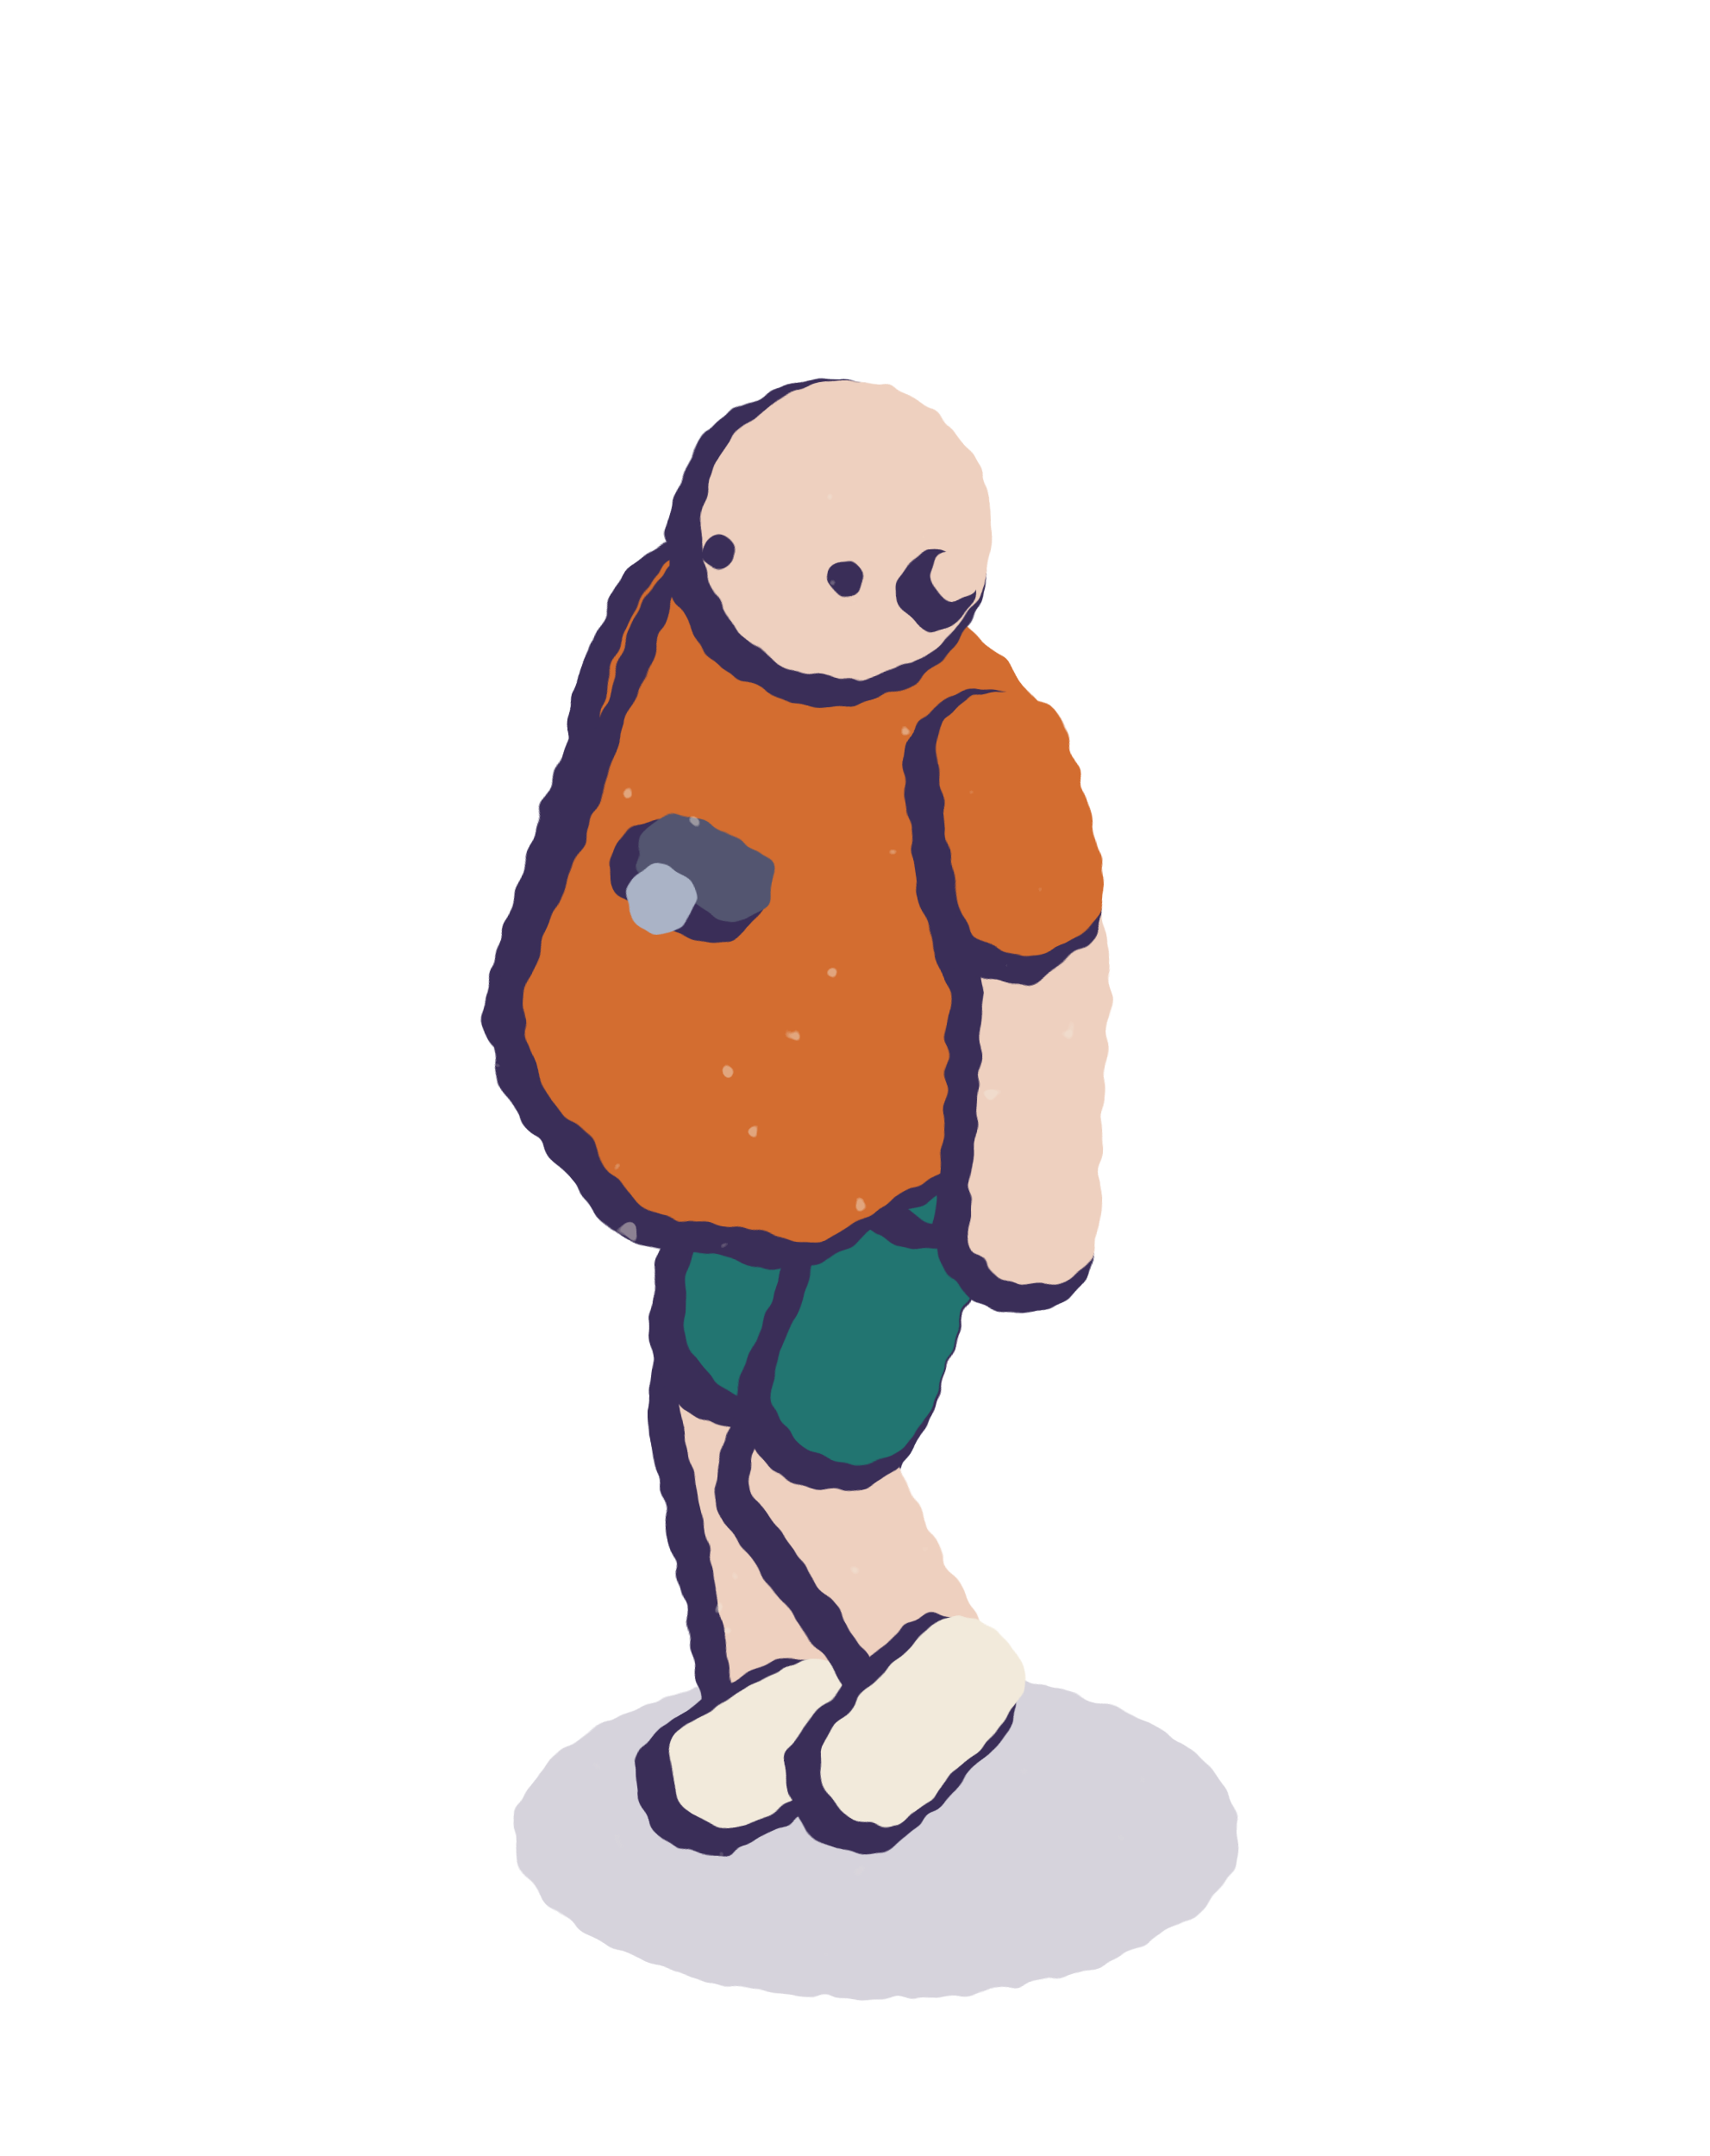
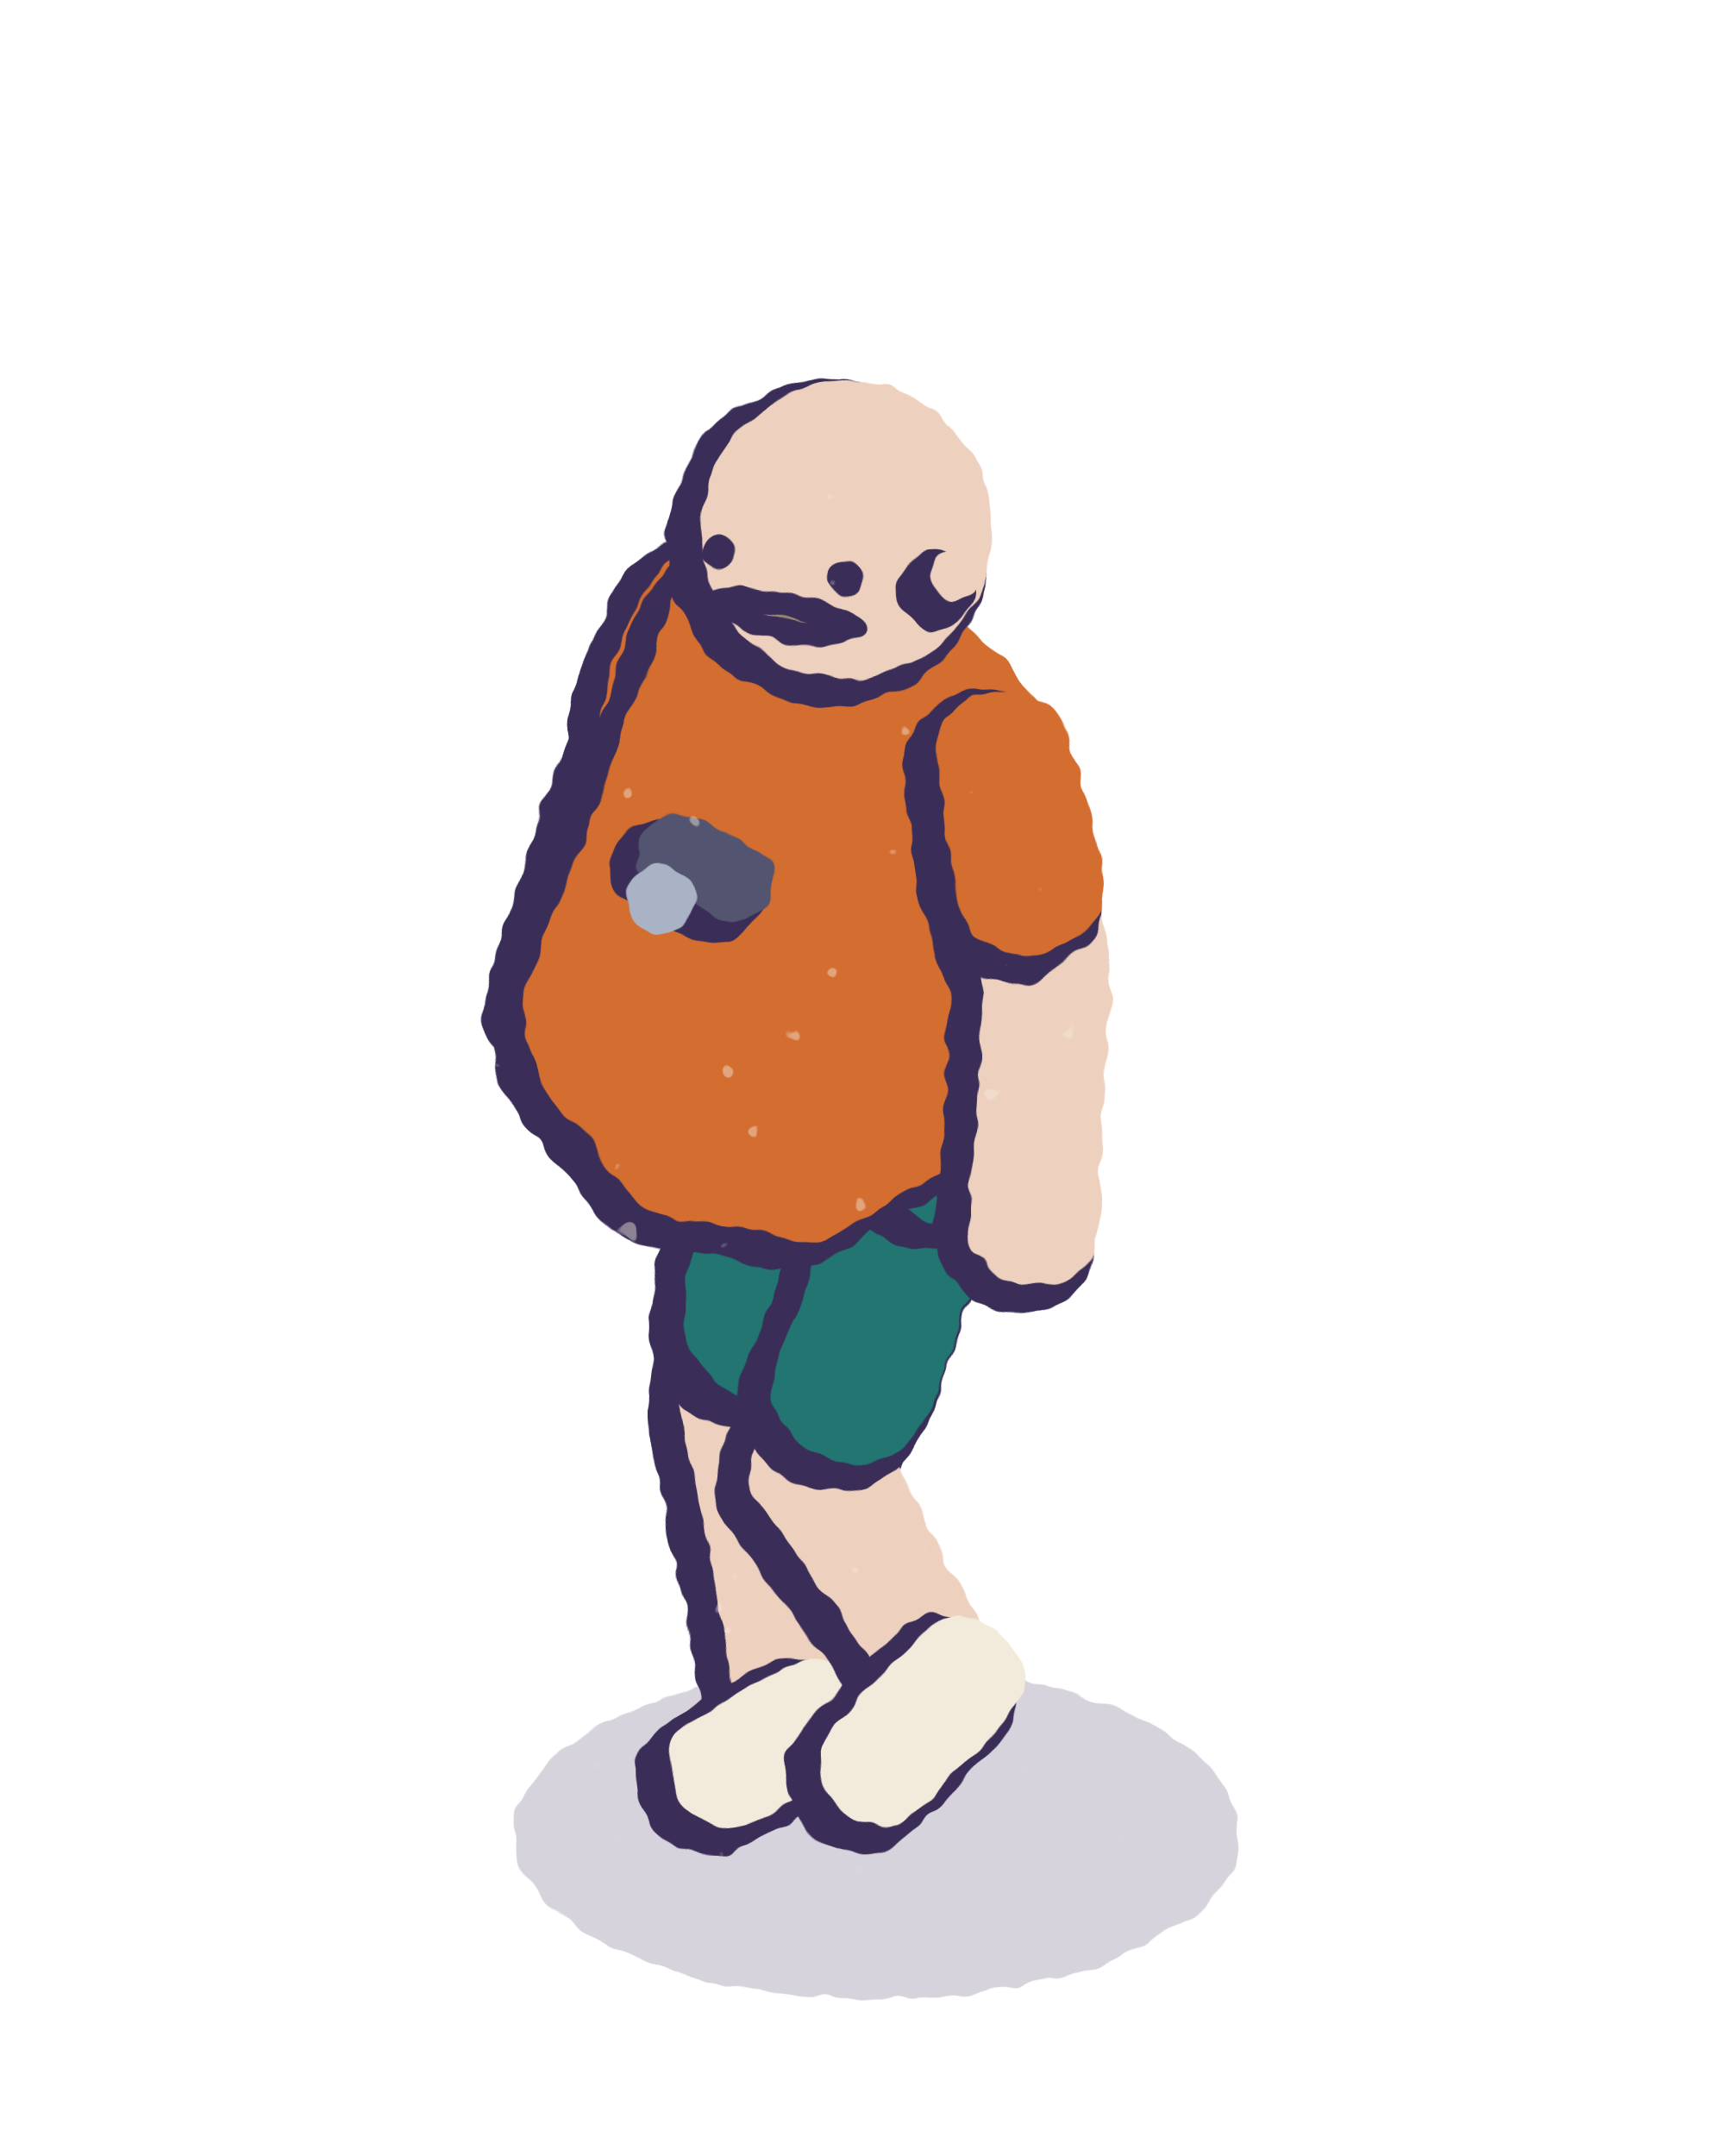
<svg xmlns="http://www.w3.org/2000/svg" width="46" height="58" viewBox="0 0 46 58" data-anchor-x="23" data-anchor-y="49" data-walk-cycle-length="28.91" data-description="Round bald man with a walrus moustache, loud orange shirt and shorts">
  <defs>
    <filter id="texture" x="-4%" y="-4%" width="108%" height="108%" color-interpolation-filters="sRGB">
      <feTurbulence type="fractalNoise" baseFrequency="1.1" numOctaves="2" seed="11" result="grain" />
      <feDisplacementMap in="SourceGraphic" in2="grain" scale="0.35" xChannelSelector="R" yChannelSelector="G" result="rough" />
      <feColorMatrix in="grain" type="matrix" values="0 0 0 0 0.949  0 0 0 0 0.918  0 0 0 0 0.859  0 0 0 -30 6.0" result="specks" />
      <feComponentTransfer in="specks" result="faintSpecks">
        <feFuncA type="linear" slope="0.45" />
      </feComponentTransfer>
      <feComposite in="faintSpecks" in2="rough" operator="in" result="specksOnInk" />
      <feMerge>
        <feMergeNode in="rough" />
        <feMergeNode in="specksOnInk" />
      </feMerge>
    </filter>
  </defs>
  <g filter="url(#texture)">
    <g transform="translate(23 49)">
      <ellipse cx="0.6" cy="0.3" rx="9.76" ry="4.49" fill="#3a2e58" fill-opacity="0.208" />
      <path d="M-7.81 -27.58C-7.73 -28.2 -7.23 -29.34 -6.94 -30.23C-6.65 -31.11 -6.35 -32.27 -6.08 -32.87C-5.8 -33.47 -5.62 -33.62 -5.29 -33.81C-4.96 -34 -4.46 -34.08 -4.08 -34.01C-3.7 -33.95 -3.27 -33.69 -3.02 -33.39C-2.77 -33.09 -2.51 -32.86 -2.6 -32.23C-2.69 -31.6 -3.24 -30.47 -3.56 -29.59C-3.87 -28.71 -4.23 -27.55 -4.51 -26.97C-4.79 -26.39 -4.94 -26.26 -5.26 -26.08C-5.58 -25.9 -6.05 -25.82 -6.41 -25.89C-6.77 -25.95 -7.19 -26.19 -7.42 -26.48C-7.66 -26.76 -7.89 -26.95 -7.81 -27.58Z" fill="#3a2e58" stroke="#3a2e58" stroke-width="0.825" stroke-linejoin="round" />
      <path d="M-9.62 -21.89C-9.53 -22.59 -8.99 -23.97 -8.67 -25.01C-8.36 -26.05 -8 -27.47 -7.72 -28.14C-7.43 -28.81 -7.28 -28.85 -6.97 -29.03C-6.65 -29.22 -6.18 -29.3 -5.82 -29.24C-5.46 -29.18 -5.04 -28.94 -4.81 -28.67C-4.57 -28.39 -4.32 -28.28 -4.4 -27.58C-4.49 -26.88 -5.01 -25.5 -5.32 -24.46C-5.63 -23.42 -5.96 -22 -6.24 -21.33C-6.52 -20.65 -6.68 -20.6 -7 -20.41C-7.33 -20.23 -7.81 -20.14 -8.17 -20.2C-8.54 -20.27 -8.96 -20.52 -9.2 -20.8C-9.44 -21.08 -9.7 -21.18 -9.62 -21.89Z" fill="#3a2e58" stroke="#3a2e58" stroke-width="0.825" stroke-linejoin="round" />
      <path d="M-7.81 -27.58C-7.73 -28.2 -7.23 -29.34 -6.94 -30.23C-6.65 -31.11 -6.35 -32.27 -6.08 -32.87C-5.8 -33.47 -5.62 -33.62 -5.29 -33.81C-4.96 -34 -4.46 -34.08 -4.08 -34.01C-3.7 -33.95 -3.27 -33.69 -3.02 -33.39C-2.77 -33.09 -2.51 -32.86 -2.6 -32.23C-2.69 -31.6 -3.24 -30.47 -3.56 -29.59C-3.87 -28.71 -4.23 -27.55 -4.51 -26.97C-4.79 -26.39 -4.94 -26.26 -5.26 -26.08C-5.58 -25.9 -6.05 -25.82 -6.41 -25.89C-6.77 -25.95 -7.19 -26.19 -7.42 -26.48C-7.66 -26.76 -7.89 -26.95 -7.81 -27.58Z" fill="#eed0bf" transform="translate(0.5 -0.35)" />
      <path d="M-9.62 -21.89C-9.53 -22.59 -8.99 -23.97 -8.67 -25.01C-8.36 -26.05 -8 -27.47 -7.72 -28.14C-7.43 -28.81 -7.28 -28.85 -6.97 -29.03C-6.65 -29.22 -6.18 -29.3 -5.82 -29.24C-5.46 -29.18 -5.04 -28.94 -4.81 -28.67C-4.57 -28.39 -4.32 -28.28 -4.4 -27.58C-4.49 -26.88 -5.01 -25.5 -5.32 -24.46C-5.63 -23.42 -5.96 -22 -6.24 -21.33C-6.52 -20.65 -6.68 -20.6 -7 -20.41C-7.33 -20.23 -7.81 -20.14 -8.17 -20.2C-8.54 -20.27 -8.96 -20.52 -9.2 -20.8C-9.44 -21.08 -9.7 -21.18 -9.62 -21.89Z" fill="#eed0bf" transform="translate(0.5 -0.35)" />
      <path d="M-7.34 -29.67C-7.21 -30.41 -6.44 -32.16 -6.1 -32.85C-5.76 -33.54 -5.64 -33.6 -5.3 -33.79C-4.97 -33.98 -4.47 -34.07 -4.09 -34C-3.71 -33.94 -3.27 -33.69 -3.02 -33.39C-2.77 -33.1 -2.52 -32.97 -2.6 -32.24C-2.68 -31.5 -3.18 -29.7 -3.47 -28.99C-3.76 -28.27 -3.98 -28.16 -4.35 -27.95C-4.72 -27.73 -5.27 -27.63 -5.69 -27.71C-6.11 -27.78 -6.6 -28.06 -6.87 -28.38C-7.14 -28.71 -7.47 -28.92 -7.34 -29.67Z" fill="#3a2e58" stroke="#3a2e58" stroke-width="0.825" stroke-linejoin="round" />
      <path d="M-7.34 -29.67C-7.21 -30.41 -6.44 -32.16 -6.1 -32.85C-5.76 -33.54 -5.64 -33.6 -5.3 -33.79C-4.97 -33.98 -4.47 -34.07 -4.09 -34C-3.71 -33.94 -3.27 -33.69 -3.02 -33.39C-2.77 -33.1 -2.52 -32.97 -2.6 -32.24C-2.68 -31.5 -3.18 -29.7 -3.47 -28.99C-3.76 -28.27 -3.98 -28.16 -4.35 -27.95C-4.72 -27.73 -5.27 -27.63 -5.69 -27.71C-6.11 -27.78 -6.6 -28.06 -6.87 -28.38C-7.14 -28.71 -7.47 -28.92 -7.34 -29.67Z" fill="#d36d30" transform="translate(0.5 -0.35)" />
      <path d="M-5.14 -10.84C-5.16 -11.62 -4.91 -13.11 -4.79 -14.25C-4.67 -15.38 -4.55 -16.52 -4.43 -17.65C-4.31 -18.79 -4.29 -20.3 -4.07 -21.06C-3.86 -21.82 -3.52 -21.96 -3.12 -22.2C-2.72 -22.43 -2.11 -22.53 -1.66 -22.45C-1.2 -22.37 -0.67 -22.06 -0.37 -21.71C-0.07 -21.35 0.15 -21.11 0.14 -20.31C0.14 -19.51 -0.22 -18.05 -0.4 -16.92C-0.58 -15.79 -0.76 -14.66 -0.94 -13.54C-1.12 -12.41 -1.25 -10.89 -1.48 -10.16C-1.7 -9.43 -1.95 -9.37 -2.3 -9.17C-2.65 -8.97 -3.17 -8.88 -3.57 -8.95C-3.97 -9.02 -4.42 -9.28 -4.69 -9.59C-4.95 -9.91 -5.13 -10.07 -5.14 -10.84Z" fill="#3a2e58" stroke="#3a2e58" stroke-width="0.825" stroke-linejoin="round" />
      <path d="M-5.13 -10.81C-5.15 -11.5 -4.95 -11.71 -4.69 -12.02C-4.43 -12.33 -3.97 -12.6 -3.57 -12.67C-3.18 -12.74 -2.65 -12.65 -2.3 -12.44C-1.95 -12.24 -1.66 -12.11 -1.47 -11.46C-1.27 -10.8 -1.24 -9.48 -1.13 -8.5C-1.02 -7.51 -0.9 -6.52 -0.79 -5.53C-0.68 -4.55 -0.46 -3.23 -0.46 -2.56C-0.47 -1.9 -0.62 -1.82 -0.83 -1.57C-1.05 -1.31 -1.43 -1.09 -1.76 -1.03C-2.08 -0.98 -2.52 -1.05 -2.8 -1.22C-3.09 -1.38 -3.28 -1.41 -3.49 -2.03C-3.7 -2.65 -3.86 -3.98 -4.05 -4.96C-4.23 -5.93 -4.42 -6.91 -4.6 -7.89C-4.78 -8.86 -5.12 -10.12 -5.13 -10.81Z" fill="#3a2e58" stroke="#3a2e58" stroke-width="0.825" stroke-linejoin="round" />
      <path d="M-5.14 -10.84C-5.16 -11.62 -4.91 -13.11 -4.79 -14.25C-4.67 -15.38 -4.55 -16.52 -4.43 -17.65C-4.31 -18.79 -4.29 -20.3 -4.07 -21.06C-3.86 -21.82 -3.52 -21.96 -3.12 -22.2C-2.72 -22.43 -2.11 -22.53 -1.66 -22.45C-1.2 -22.37 -0.67 -22.06 -0.37 -21.71C-0.07 -21.35 0.15 -21.11 0.14 -20.31C0.14 -19.51 -0.22 -18.05 -0.4 -16.92C-0.58 -15.79 -0.76 -14.66 -0.94 -13.54C-1.12 -12.41 -1.25 -10.89 -1.48 -10.16C-1.7 -9.43 -1.95 -9.37 -2.3 -9.17C-2.65 -8.97 -3.17 -8.88 -3.57 -8.95C-3.97 -9.02 -4.42 -9.28 -4.69 -9.59C-4.95 -9.91 -5.13 -10.07 -5.14 -10.84Z" fill="#eed0bf" transform="translate(0.5 -0.35)" />
      <path d="M-5.13 -10.81C-5.15 -11.5 -4.95 -11.71 -4.69 -12.02C-4.43 -12.33 -3.97 -12.6 -3.57 -12.67C-3.18 -12.74 -2.65 -12.65 -2.3 -12.44C-1.95 -12.24 -1.66 -12.11 -1.47 -11.46C-1.27 -10.8 -1.24 -9.48 -1.13 -8.5C-1.02 -7.51 -0.9 -6.52 -0.79 -5.53C-0.68 -4.55 -0.46 -3.23 -0.46 -2.56C-0.47 -1.9 -0.62 -1.82 -0.83 -1.57C-1.05 -1.31 -1.43 -1.09 -1.76 -1.03C-2.08 -0.98 -2.52 -1.05 -2.8 -1.22C-3.09 -1.38 -3.28 -1.41 -3.49 -2.03C-3.7 -2.65 -3.86 -3.98 -4.05 -4.96C-4.23 -5.93 -4.42 -6.91 -4.6 -7.89C-4.78 -8.86 -5.12 -10.12 -5.13 -10.81Z" fill="#eed0bf" transform="translate(0.5 -0.35)" />
      <path d="M-5.1 -13.18C-5.12 -13.85 -4.88 -14.93 -4.76 -15.81C-4.65 -16.69 -4.54 -17.56 -4.43 -18.44C-4.31 -19.31 -4.29 -20.43 -4.07 -21.06C-3.86 -21.68 -3.52 -21.96 -3.11 -22.19C-2.71 -22.43 -2.1 -22.53 -1.64 -22.45C-1.18 -22.37 -0.65 -22.06 -0.35 -21.71C-0.05 -21.35 0.13 -20.98 0.16 -20.31C0.19 -19.64 -0.07 -18.56 -0.19 -17.69C-0.31 -16.81 -0.42 -15.94 -0.54 -15.06C-0.66 -14.18 -0.68 -13.06 -0.9 -12.43C-1.12 -11.8 -1.45 -11.52 -1.85 -11.29C-2.26 -11.06 -2.86 -10.95 -3.32 -11.03C-3.78 -11.11 -4.31 -11.42 -4.61 -11.78C-4.9 -12.14 -5.07 -12.51 -5.1 -13.18Z" fill="#3a2e58" stroke="#3a2e58" stroke-width="0.825" stroke-linejoin="round" />
      <path d="M-5.1 -13.18C-5.12 -13.85 -4.88 -14.93 -4.76 -15.81C-4.65 -16.69 -4.54 -17.56 -4.43 -18.44C-4.31 -19.31 -4.29 -20.43 -4.07 -21.06C-3.86 -21.68 -3.52 -21.96 -3.11 -22.19C-2.71 -22.43 -2.1 -22.53 -1.64 -22.45C-1.18 -22.37 -0.65 -22.06 -0.35 -21.71C-0.05 -21.35 0.13 -20.98 0.16 -20.31C0.19 -19.64 -0.07 -18.56 -0.19 -17.69C-0.31 -16.81 -0.42 -15.94 -0.54 -15.06C-0.66 -14.18 -0.68 -13.06 -0.9 -12.43C-1.12 -11.8 -1.45 -11.52 -1.85 -11.29C-2.26 -11.06 -2.86 -10.95 -3.32 -11.03C-3.78 -11.11 -4.31 -11.42 -4.61 -11.78C-4.9 -12.14 -5.07 -12.51 -5.1 -13.18Z" fill="#227571" transform="translate(0.5 -0.35)" />
      <path d="M-5.48 -1.13C-5.48 -1.47 -5.6 -1.71 -5.1 -2.16C-4.6 -2.6 -3.08 -3.47 -2.46 -3.78C-1.83 -4.08 -1.71 -4.02 -1.37 -3.96C-1.03 -3.9 -0.64 -3.68 -0.42 -3.41C-0.2 -3.15 -0.04 -2.73 -0.04 -2.38C-0.05 -2.04 0.08 -1.79 -0.42 -1.35C-0.92 -0.91 -2.44 -0.02 -3.06 0.28C-3.68 0.58 -3.8 0.53 -4.14 0.47C-4.48 0.41 -4.87 0.19 -5.09 -0.08C-5.32 -0.35 -5.48 -0.78 -5.48 -1.13Z" fill="#3a2e58" stroke="#3a2e58" stroke-width="0.825" stroke-linejoin="round" />
      <path d="M-5.48 -1.13C-5.48 -1.47 -5.6 -1.71 -5.1 -2.16C-4.6 -2.6 -3.08 -3.47 -2.46 -3.78C-1.83 -4.08 -1.71 -4.02 -1.37 -3.96C-1.03 -3.9 -0.64 -3.68 -0.42 -3.41C-0.2 -3.15 -0.04 -2.73 -0.04 -2.38C-0.05 -2.04 0.08 -1.79 -0.42 -1.35C-0.92 -0.91 -2.44 -0.02 -3.06 0.28C-3.68 0.58 -3.8 0.53 -4.14 0.47C-4.48 0.41 -4.87 0.19 -5.09 -0.08C-5.32 -0.35 -5.48 -0.78 -5.48 -1.13Z" fill="#f2eadb" transform="translate(0.5 -0.35)" />
      <path d="M-3.33 -9.19C-3.22 -9.94 -2.6 -11.37 -2.24 -12.46C-1.87 -13.56 -1.5 -14.66 -1.13 -15.76C-0.76 -16.85 -0.36 -18.31 -0.02 -19.05C0.33 -19.79 0.54 -19.96 0.94 -20.19C1.34 -20.42 1.94 -20.53 2.4 -20.45C2.86 -20.37 3.39 -20.06 3.69 -19.7C3.99 -19.34 4.32 -19.07 4.19 -18.3C4.06 -17.52 3.33 -16.12 2.91 -15.03C2.48 -13.95 2.05 -12.87 1.63 -11.78C1.2 -10.7 0.7 -9.23 0.35 -8.53C0 -7.82 -0.13 -7.74 -0.48 -7.53C-0.83 -7.33 -1.35 -7.24 -1.75 -7.31C-2.15 -7.38 -2.61 -7.64 -2.87 -7.95C-3.13 -8.27 -3.43 -8.44 -3.33 -9.19Z" fill="#3a2e58" stroke="#3a2e58" stroke-width="0.825" stroke-linejoin="round" />
      <path d="M-3.32 -9.19C-3.32 -9.59 -3.14 -10.09 -2.88 -10.4C-2.62 -10.7 -2.16 -10.96 -1.77 -11.03C-1.37 -11.1 -0.84 -11.01 -0.49 -10.8C-0.14 -10.6 -0.07 -10.5 0.34 -9.81C0.74 -9.12 1.42 -7.72 1.96 -6.67C2.5 -5.62 3.37 -4.22 3.58 -3.53C3.79 -2.84 3.43 -2.79 3.22 -2.53C3.01 -2.28 2.63 -2.06 2.3 -2C1.97 -1.95 1.78 -1.68 1.26 -2.19C0.74 -2.7 -0.13 -4.11 -0.82 -5.08C-1.51 -6.04 -2.47 -7.28 -2.89 -7.97C-3.3 -8.65 -3.32 -8.79 -3.32 -9.19Z" fill="#3a2e58" stroke="#3a2e58" stroke-width="0.825" stroke-linejoin="round" />
      <path d="M-3.33 -9.19C-3.22 -9.94 -2.6 -11.37 -2.24 -12.46C-1.87 -13.56 -1.5 -14.66 -1.13 -15.76C-0.76 -16.85 -0.36 -18.31 -0.02 -19.05C0.33 -19.79 0.54 -19.96 0.94 -20.19C1.34 -20.42 1.94 -20.53 2.4 -20.45C2.86 -20.37 3.39 -20.06 3.69 -19.7C3.99 -19.34 4.32 -19.07 4.19 -18.3C4.06 -17.52 3.33 -16.12 2.91 -15.03C2.48 -13.95 2.05 -12.87 1.63 -11.78C1.2 -10.7 0.7 -9.23 0.35 -8.53C0 -7.82 -0.13 -7.74 -0.48 -7.53C-0.83 -7.33 -1.35 -7.24 -1.75 -7.31C-2.15 -7.38 -2.61 -7.64 -2.87 -7.95C-3.13 -8.27 -3.43 -8.44 -3.33 -9.19Z" fill="#eed0bf" transform="translate(0.5 -0.35)" />
      <path d="M-3.32 -9.19C-3.32 -9.59 -3.14 -10.09 -2.88 -10.4C-2.62 -10.7 -2.16 -10.96 -1.77 -11.03C-1.37 -11.1 -0.84 -11.01 -0.49 -10.8C-0.14 -10.6 -0.07 -10.5 0.34 -9.81C0.74 -9.12 1.42 -7.72 1.96 -6.67C2.5 -5.62 3.37 -4.22 3.58 -3.53C3.79 -2.84 3.43 -2.79 3.22 -2.53C3.01 -2.28 2.63 -2.06 2.3 -2C1.97 -1.95 1.78 -1.68 1.26 -2.19C0.74 -2.7 -0.13 -4.11 -0.82 -5.08C-1.51 -6.04 -2.47 -7.28 -2.89 -7.97C-3.3 -8.65 -3.32 -8.79 -3.32 -9.19Z" fill="#eed0bf" transform="translate(0.5 -0.35)" />
      <path d="M-2.72 -11.48C-2.65 -12.14 -2.12 -13.16 -1.82 -14C-1.51 -14.83 -1.21 -15.67 -0.91 -16.51C-0.61 -17.35 -0.32 -18.42 -0.01 -19.03C0.3 -19.64 0.54 -19.93 0.95 -20.17C1.35 -20.4 1.95 -20.51 2.41 -20.43C2.87 -20.35 3.4 -20.05 3.7 -19.7C4 -19.34 4.27 -18.96 4.21 -18.3C4.14 -17.65 3.61 -16.63 3.31 -15.78C3 -14.94 2.7 -14.1 2.4 -13.26C2.1 -12.42 1.8 -11.34 1.49 -10.73C1.18 -10.12 0.94 -9.83 0.53 -9.59C0.13 -9.36 -0.47 -9.25 -0.93 -9.33C-1.39 -9.41 -1.92 -9.72 -2.22 -10.08C-2.52 -10.43 -2.79 -10.83 -2.72 -11.48Z" fill="#3a2e58" stroke="#3a2e58" stroke-width="0.825" stroke-linejoin="round" />
      <path d="M-2.72 -11.48C-2.65 -12.14 -2.12 -13.16 -1.82 -14C-1.51 -14.83 -1.21 -15.67 -0.91 -16.51C-0.61 -17.35 -0.32 -18.42 -0.01 -19.03C0.3 -19.64 0.54 -19.93 0.95 -20.17C1.35 -20.4 1.95 -20.51 2.41 -20.43C2.87 -20.35 3.4 -20.05 3.7 -19.7C4 -19.34 4.27 -18.96 4.21 -18.3C4.14 -17.65 3.61 -16.63 3.31 -15.78C3 -14.94 2.7 -14.1 2.4 -13.26C2.1 -12.42 1.8 -11.34 1.49 -10.73C1.18 -10.12 0.94 -9.83 0.53 -9.59C0.13 -9.36 -0.47 -9.25 -0.93 -9.33C-1.39 -9.41 -1.92 -9.72 -2.22 -10.08C-2.52 -10.43 -2.79 -10.83 -2.72 -11.48Z" fill="#227571" transform="translate(0.5 -0.35)" />
      <path d="M-1.45 -1.19C-1.45 -1.54 -1.57 -1.61 -1.07 -2.23C-0.56 -2.85 0.95 -4.43 1.57 -4.9C2.19 -5.38 2.31 -5.15 2.65 -5.09C2.99 -5.03 3.38 -4.81 3.6 -4.54C3.83 -4.28 3.98 -3.86 3.98 -3.51C3.98 -3.17 4.11 -3.1 3.61 -2.48C3.11 -1.86 1.6 -0.28 0.98 0.2C0.36 0.68 0.24 0.45 -0.1 0.39C-0.44 0.33 -0.83 0.1 -1.05 -0.16C-1.28 -0.43 -1.44 -0.85 -1.45 -1.19Z" fill="#3a2e58" stroke="#3a2e58" stroke-width="0.825" stroke-linejoin="round" />
      <path d="M-1.45 -1.19C-1.45 -1.54 -1.57 -1.61 -1.07 -2.23C-0.56 -2.85 0.95 -4.43 1.57 -4.9C2.19 -5.38 2.31 -5.15 2.65 -5.09C2.99 -5.03 3.38 -4.81 3.6 -4.54C3.83 -4.28 3.98 -3.86 3.98 -3.51C3.98 -3.17 4.11 -3.1 3.61 -2.48C3.11 -1.86 1.6 -0.28 0.98 0.2C0.36 0.68 0.24 0.45 -0.1 0.39C-0.44 0.33 -0.83 0.1 -1.05 -0.16C-1.28 -0.43 -1.44 -0.85 -1.45 -1.19Z" fill="#f2eadb" transform="translate(0.5 -0.35)" />
      <path d="M-4.63 -20.62C-4.64 -21.12 -4.42 -21.73 -4.1 -22.11C-3.78 -22.48 -3.22 -22.81 -2.74 -22.89C-2.25 -22.98 -1.8 -22.86 -1.19 -22.62C-0.58 -22.38 0.21 -21.85 0.92 -21.47C1.62 -21.08 2.49 -20.75 3.02 -20.31C3.55 -19.87 3.92 -19.35 4.09 -18.84C4.27 -18.34 4.26 -17.75 4.1 -17.29C3.93 -16.83 3.52 -16.34 3.1 -16.1C2.68 -15.86 2.21 -15.69 1.57 -15.83C0.93 -15.97 0.03 -16.57 -0.74 -16.94C-1.51 -17.31 -2.51 -17.68 -3.06 -18.05C-3.61 -18.42 -3.8 -18.71 -4.06 -19.14C-4.33 -19.57 -4.63 -20.13 -4.63 -20.62Z" fill="#3a2e58" stroke="#3a2e58" stroke-width="0.825" stroke-linejoin="round" />
      <path d="M-4.63 -20.62C-4.64 -21.12 -4.42 -21.73 -4.1 -22.11C-3.78 -22.48 -3.22 -22.81 -2.74 -22.89C-2.25 -22.98 -1.8 -22.86 -1.19 -22.62C-0.58 -22.38 0.21 -21.85 0.92 -21.47C1.62 -21.08 2.49 -20.75 3.02 -20.31C3.55 -19.87 3.92 -19.35 4.09 -18.84C4.27 -18.34 4.26 -17.75 4.1 -17.29C3.93 -16.83 3.52 -16.34 3.1 -16.1C2.68 -15.86 2.21 -15.69 1.57 -15.83C0.93 -15.97 0.03 -16.57 -0.74 -16.94C-1.51 -17.31 -2.51 -17.68 -3.06 -18.05C-3.61 -18.42 -3.8 -18.71 -4.06 -19.14C-4.33 -19.57 -4.63 -20.13 -4.63 -20.62Z" fill="#227571" transform="translate(0.5 -0.35)" />
      <path d="M-9.37 -21.85C-9.27 -22.68 -8.69 -23.66 -8.35 -24.56C-8.01 -25.47 -7.67 -26.37 -7.33 -27.28C-6.99 -28.18 -6.66 -29.09 -6.32 -29.99C-5.98 -30.9 -5.61 -32.09 -5.3 -32.71C-4.99 -33.33 -4.81 -33.5 -4.46 -33.71C-4.1 -33.91 -3.79 -34.03 -3.17 -33.93C-2.54 -33.84 -1.54 -33.41 -0.73 -33.15C0.08 -32.88 0.9 -32.85 1.71 -32.36C2.51 -31.87 3.63 -30.77 4.11 -30.21C4.58 -29.65 4.52 -29.74 4.55 -28.99C4.59 -28.23 4.41 -26.76 4.33 -25.65C4.26 -24.54 4.18 -23.43 4.11 -22.31C4.04 -21.2 4.11 -19.74 3.9 -18.97C3.68 -18.21 3.38 -18.13 2.84 -17.72C2.31 -17.3 1.4 -16.9 0.67 -16.49C-0.05 -16.09 -0.77 -15.41 -1.51 -15.27C-2.25 -15.14 -3.01 -15.54 -3.77 -15.68C-4.52 -15.81 -5.41 -15.72 -6.03 -16.08C-6.65 -16.44 -7.01 -17.25 -7.51 -17.84C-8 -18.42 -8.66 -18.92 -8.97 -19.59C-9.29 -20.26 -9.48 -21.03 -9.37 -21.85Z" fill="#3a2e58" stroke="#3a2e58" stroke-width="0.825" stroke-linejoin="round" />
      <path d="M-9.37 -21.85C-9.27 -22.68 -8.69 -23.66 -8.35 -24.56C-8.01 -25.47 -7.67 -26.37 -7.33 -27.28C-6.99 -28.18 -6.66 -29.09 -6.32 -29.99C-5.98 -30.9 -5.61 -32.09 -5.3 -32.71C-4.99 -33.33 -4.81 -33.5 -4.46 -33.71C-4.1 -33.91 -3.79 -34.03 -3.17 -33.93C-2.54 -33.84 -1.54 -33.41 -0.73 -33.15C0.08 -32.88 0.9 -32.85 1.71 -32.36C2.51 -31.87 3.63 -30.77 4.11 -30.21C4.58 -29.65 4.52 -29.74 4.55 -28.99C4.59 -28.23 4.41 -26.76 4.33 -25.65C4.26 -24.54 4.18 -23.43 4.11 -22.31C4.04 -21.2 4.11 -19.74 3.9 -18.97C3.68 -18.21 3.38 -18.13 2.84 -17.72C2.31 -17.3 1.4 -16.9 0.67 -16.49C-0.05 -16.09 -0.77 -15.41 -1.51 -15.27C-2.25 -15.14 -3.01 -15.54 -3.77 -15.68C-4.52 -15.81 -5.41 -15.72 -6.03 -16.08C-6.65 -16.44 -7.01 -17.25 -7.51 -17.84C-8 -18.42 -8.66 -18.92 -8.97 -19.59C-9.29 -20.26 -9.48 -21.03 -9.37 -21.85Z" fill="#d36d30" transform="translate(0.5 -0.35)" />
      <path d="M-6.33 -25.71C-6.33 -25.94 -6.23 -26.22 -6.09 -26.39C-5.94 -26.56 -5.69 -26.71 -5.47 -26.75C-5.25 -26.79 -5.18 -26.81 -4.76 -26.62C-4.34 -26.43 -3.28 -25.89 -2.94 -25.61C-2.59 -25.33 -2.69 -25.16 -2.69 -24.94C-2.7 -24.71 -2.8 -24.43 -2.94 -24.26C-3.09 -24.09 -3.35 -23.94 -3.57 -23.9C-3.79 -23.86 -3.86 -23.84 -4.28 -24.03C-4.71 -24.21 -5.78 -24.76 -6.12 -25.04C-6.46 -25.32 -6.34 -25.49 -6.33 -25.71Z" fill="#3a2e58" stroke="#3a2e58" stroke-width="0.44" stroke-linejoin="round" />
      <path d="M-6.33 -25.71C-6.33 -25.94 -6.23 -26.22 -6.09 -26.39C-5.94 -26.56 -5.69 -26.71 -5.47 -26.75C-5.25 -26.79 -5.18 -26.81 -4.76 -26.62C-4.34 -26.43 -3.28 -25.89 -2.94 -25.61C-2.59 -25.33 -2.69 -25.16 -2.69 -24.94C-2.7 -24.71 -2.8 -24.43 -2.94 -24.26C-3.09 -24.09 -3.35 -23.94 -3.57 -23.9C-3.79 -23.86 -3.86 -23.84 -4.28 -24.03C-4.71 -24.21 -5.78 -24.76 -6.12 -25.04C-6.46 -25.32 -6.34 -25.49 -6.33 -25.71Z" fill="#535570" transform="translate(0.5 -0.35)" />
      <circle cx="-5.23" cy="-24.82" r="0.9" fill="#aab3c6" />
      <path d="M1.76 -28.26C1.73 -29 1.94 -29.11 2.19 -29.41C2.43 -29.7 2.87 -29.95 3.25 -30.02C3.63 -30.08 4.13 -29.99 4.46 -29.8C4.79 -29.61 5.03 -29.57 5.25 -28.86C5.47 -28.15 5.62 -26.64 5.81 -25.53C6 -24.42 6.34 -22.93 6.37 -22.2C6.4 -21.46 6.2 -21.38 5.97 -21.11C5.74 -20.83 5.32 -20.59 4.96 -20.52C4.6 -20.46 4.13 -20.54 3.82 -20.72C3.5 -20.9 3.31 -20.91 3.07 -21.61C2.84 -22.31 2.63 -23.82 2.41 -24.93C2.19 -26.04 1.8 -27.51 1.76 -28.26Z" fill="#3a2e58" stroke="#3a2e58" stroke-width="0.825" stroke-linejoin="round" />
      <path d="M2.58 -15.81C2.55 -16.57 2.75 -18.11 2.83 -19.27C2.91 -20.42 2.91 -22.01 3.08 -22.74C3.25 -23.46 3.51 -23.45 3.83 -23.63C4.14 -23.81 4.61 -23.9 4.97 -23.83C5.33 -23.77 5.75 -23.53 5.98 -23.25C6.21 -22.98 6.35 -22.93 6.38 -22.16C6.41 -21.4 6.24 -19.85 6.17 -18.68C6.1 -17.52 6.12 -15.93 5.96 -15.2C5.8 -14.46 5.52 -14.47 5.2 -14.29C4.87 -14.1 4.39 -14.02 4.02 -14.08C3.65 -14.15 3.23 -14.39 2.99 -14.68C2.75 -14.96 2.6 -15.04 2.58 -15.81Z" fill="#3a2e58" stroke="#3a2e58" stroke-width="0.825" stroke-linejoin="round" />
      <path d="M1.76 -28.26C1.73 -29 1.94 -29.11 2.19 -29.41C2.43 -29.7 2.87 -29.95 3.25 -30.02C3.63 -30.08 4.13 -29.99 4.46 -29.8C4.79 -29.61 5.03 -29.57 5.25 -28.86C5.47 -28.15 5.62 -26.64 5.81 -25.53C6 -24.42 6.34 -22.93 6.37 -22.2C6.4 -21.46 6.2 -21.38 5.97 -21.11C5.74 -20.83 5.32 -20.59 4.96 -20.52C4.6 -20.46 4.13 -20.54 3.82 -20.72C3.5 -20.9 3.31 -20.91 3.07 -21.61C2.84 -22.31 2.63 -23.82 2.41 -24.93C2.19 -26.04 1.8 -27.51 1.76 -28.26Z" fill="#eed0bf" transform="translate(0.5 -0.35)" />
      <path d="M2.58 -15.81C2.55 -16.57 2.75 -18.11 2.83 -19.27C2.91 -20.42 2.91 -22.01 3.08 -22.74C3.25 -23.46 3.51 -23.45 3.83 -23.63C4.14 -23.81 4.61 -23.9 4.97 -23.83C5.33 -23.77 5.75 -23.53 5.98 -23.25C6.21 -22.98 6.35 -22.93 6.38 -22.16C6.41 -21.4 6.24 -19.85 6.17 -18.68C6.1 -17.52 6.12 -15.93 5.96 -15.2C5.8 -14.46 5.52 -14.47 5.2 -14.29C4.87 -14.1 4.39 -14.02 4.02 -14.08C3.65 -14.15 3.23 -14.39 2.99 -14.68C2.75 -14.96 2.6 -15.04 2.58 -15.81Z" fill="#eed0bf" transform="translate(0.5 -0.35)" />
      <path d="M1.73 -28.28C1.7 -29.15 1.9 -29.14 2.15 -29.44C2.4 -29.73 2.83 -29.99 3.21 -30.05C3.59 -30.12 4.09 -30.03 4.43 -29.84C4.76 -29.65 4.93 -29.72 5.22 -28.9C5.51 -28.08 6.09 -25.81 6.17 -24.94C6.25 -24.06 5.98 -23.99 5.71 -23.66C5.44 -23.33 4.95 -23.06 4.53 -22.98C4.11 -22.91 3.57 -23 3.2 -23.21C2.83 -23.42 2.57 -23.4 2.33 -24.25C2.08 -25.09 1.76 -27.42 1.73 -28.28Z" fill="#3a2e58" stroke="#3a2e58" stroke-width="0.825" stroke-linejoin="round" />
      <path d="M1.73 -28.28C1.7 -29.15 1.9 -29.14 2.15 -29.44C2.4 -29.73 2.83 -29.99 3.21 -30.05C3.59 -30.12 4.09 -30.03 4.43 -29.84C4.76 -29.65 4.93 -29.72 5.22 -28.9C5.51 -28.08 6.09 -25.81 6.17 -24.94C6.25 -24.06 5.98 -23.99 5.71 -23.66C5.44 -23.33 4.95 -23.06 4.53 -22.98C4.11 -22.91 3.57 -23 3.2 -23.21C2.83 -23.42 2.57 -23.4 2.33 -24.25C2.08 -25.09 1.76 -27.42 1.73 -28.28Z" fill="#d36d30" transform="translate(0.5 -0.35)" />
      <path d="M-3.97 -35.88C-3.97 -36.02 -3.9 -36.18 -3.82 -36.29C-3.73 -36.39 -3.58 -36.48 -3.44 -36.5C-3.31 -36.53 -3.13 -36.5 -3.01 -36.43C-2.9 -36.36 -2.78 -36.22 -2.73 -36.1C-2.69 -35.97 -2.69 -35.79 -2.73 -35.66C-2.78 -35.53 -2.9 -35.39 -3.01 -35.33C-3.13 -35.26 -3.31 -35.23 -3.44 -35.25C-3.57 -35.27 -3.73 -35.36 -3.82 -35.47C-3.9 -35.57 -3.97 -35.74 -3.97 -35.88Z" fill="#3a2e58" stroke="#3a2e58" stroke-width="0.825" stroke-linejoin="round" />
      <path d="M-3.97 -35.88C-3.97 -36.02 -3.9 -36.18 -3.82 -36.29C-3.73 -36.39 -3.58 -36.48 -3.44 -36.5C-3.31 -36.53 -3.13 -36.5 -3.01 -36.43C-2.9 -36.36 -2.78 -36.22 -2.73 -36.1C-2.69 -35.97 -2.69 -35.79 -2.73 -35.66C-2.78 -35.53 -2.9 -35.39 -3.01 -35.33C-3.13 -35.26 -3.31 -35.23 -3.44 -35.25C-3.57 -35.27 -3.73 -35.36 -3.82 -35.47C-3.9 -35.57 -3.97 -35.74 -3.97 -35.88Z" fill="#eed0bf" transform="translate(0.5 -0.35)" />
      <path d="M-4.67 -34.38C-4.67 -35.23 -4.29 -36.29 -3.74 -36.94C-3.2 -37.59 -2.23 -38.15 -1.39 -38.3C-0.55 -38.45 0.55 -38.26 1.28 -37.83C2.02 -37.4 2.73 -36.54 3.02 -35.74C3.31 -34.93 3.3 -33.81 3.01 -33.01C2.71 -32.21 2 -31.35 1.26 -30.92C0.52 -30.5 -0.58 -30.31 -1.41 -30.46C-2.25 -30.61 -3.21 -31.18 -3.76 -31.83C-4.3 -32.49 -4.68 -33.53 -4.67 -34.38Z" fill="#3a2e58" stroke="#3a2e58" stroke-width="0.825" stroke-linejoin="round" />
      <path d="M-4.67 -34.38C-4.67 -35.23 -4.29 -36.29 -3.74 -36.94C-3.2 -37.59 -2.23 -38.15 -1.39 -38.3C-0.55 -38.45 0.55 -38.26 1.28 -37.83C2.02 -37.4 2.73 -36.54 3.02 -35.74C3.31 -34.93 3.3 -33.81 3.01 -33.01C2.71 -32.21 2 -31.35 1.26 -30.92C0.52 -30.5 -0.58 -30.31 -1.41 -30.46C-2.25 -30.61 -3.21 -31.18 -3.76 -31.83C-4.3 -32.49 -4.68 -33.53 -4.67 -34.38Z" fill="#eed0bf" transform="translate(0.5 -0.35)" />
      <path d="M1.52 -33.11C1.52 -33.25 1.58 -33.42 1.67 -33.52C1.75 -33.62 1.91 -33.71 2.04 -33.74C2.18 -33.76 2.35 -33.73 2.47 -33.66C2.59 -33.59 2.7 -33.46 2.75 -33.33C2.79 -33.2 2.79 -33.02 2.75 -32.89C2.7 -32.76 2.58 -32.63 2.47 -32.56C2.35 -32.49 2.17 -32.46 2.04 -32.48C1.91 -32.51 1.75 -32.6 1.66 -32.7C1.58 -32.81 1.52 -32.98 1.52 -33.11Z" fill="#3a2e58" stroke="#3a2e58" stroke-width="0.825" stroke-linejoin="round" />
      <path d="M1.52 -33.11C1.52 -33.25 1.58 -33.42 1.67 -33.52C1.75 -33.62 1.91 -33.71 2.04 -33.74C2.18 -33.76 2.35 -33.73 2.47 -33.66C2.59 -33.59 2.7 -33.46 2.75 -33.33C2.79 -33.2 2.79 -33.02 2.75 -32.89C2.7 -32.76 2.58 -32.63 2.47 -32.56C2.35 -32.49 2.17 -32.46 2.04 -32.48C1.91 -32.51 1.75 -32.6 1.66 -32.7C1.58 -32.81 1.52 -32.98 1.52 -33.11Z" fill="#eed0bf" transform="translate(0.5 -0.35)" />
      <circle cx="-0.24" cy="-33.48" r="0.48" fill="#3a2e58" />
      <circle cx="-3.65" cy="-34.13" r="0.48" fill="#3a2e58" />
+       <path d="M0.04 -32.14Q-2.02 -32.96 -3.81 -32.88Q-1.89 -31.55 0.04 -32.14Z" fill="#9b8b75" stroke="#3a2e58" stroke-width="0.61" stroke-linejoin="round" />
    </g>
  </g>
</svg>
